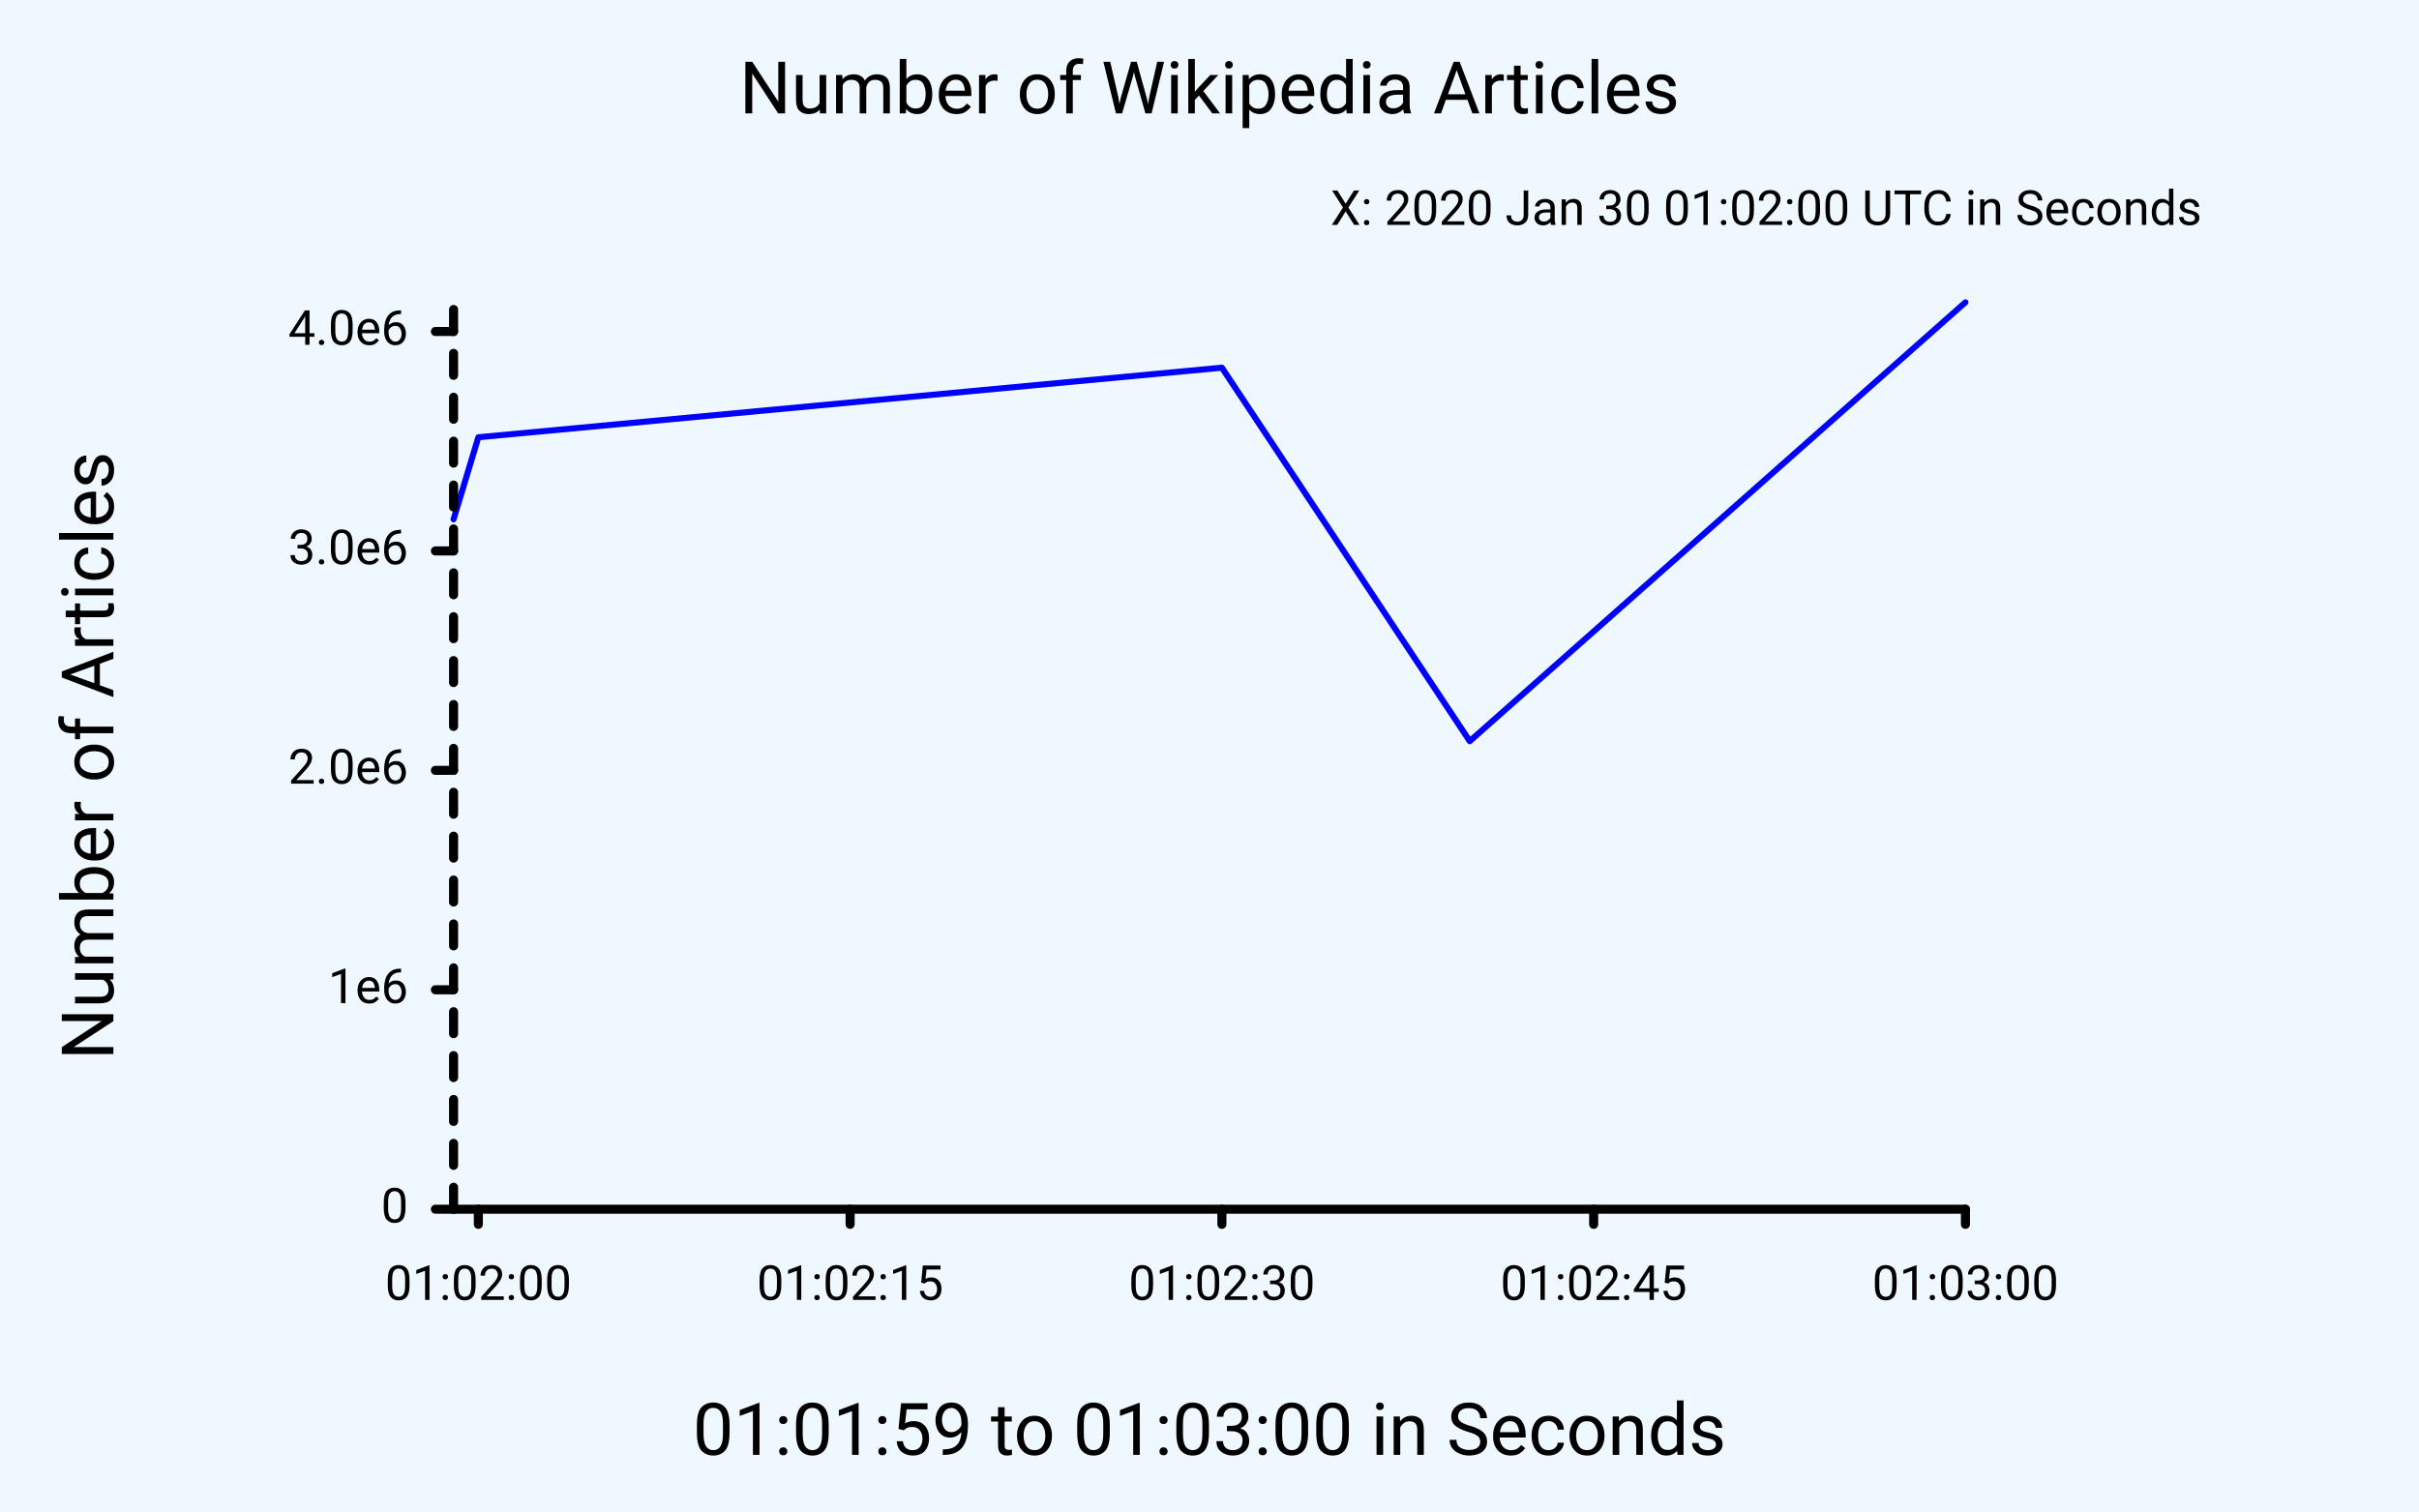
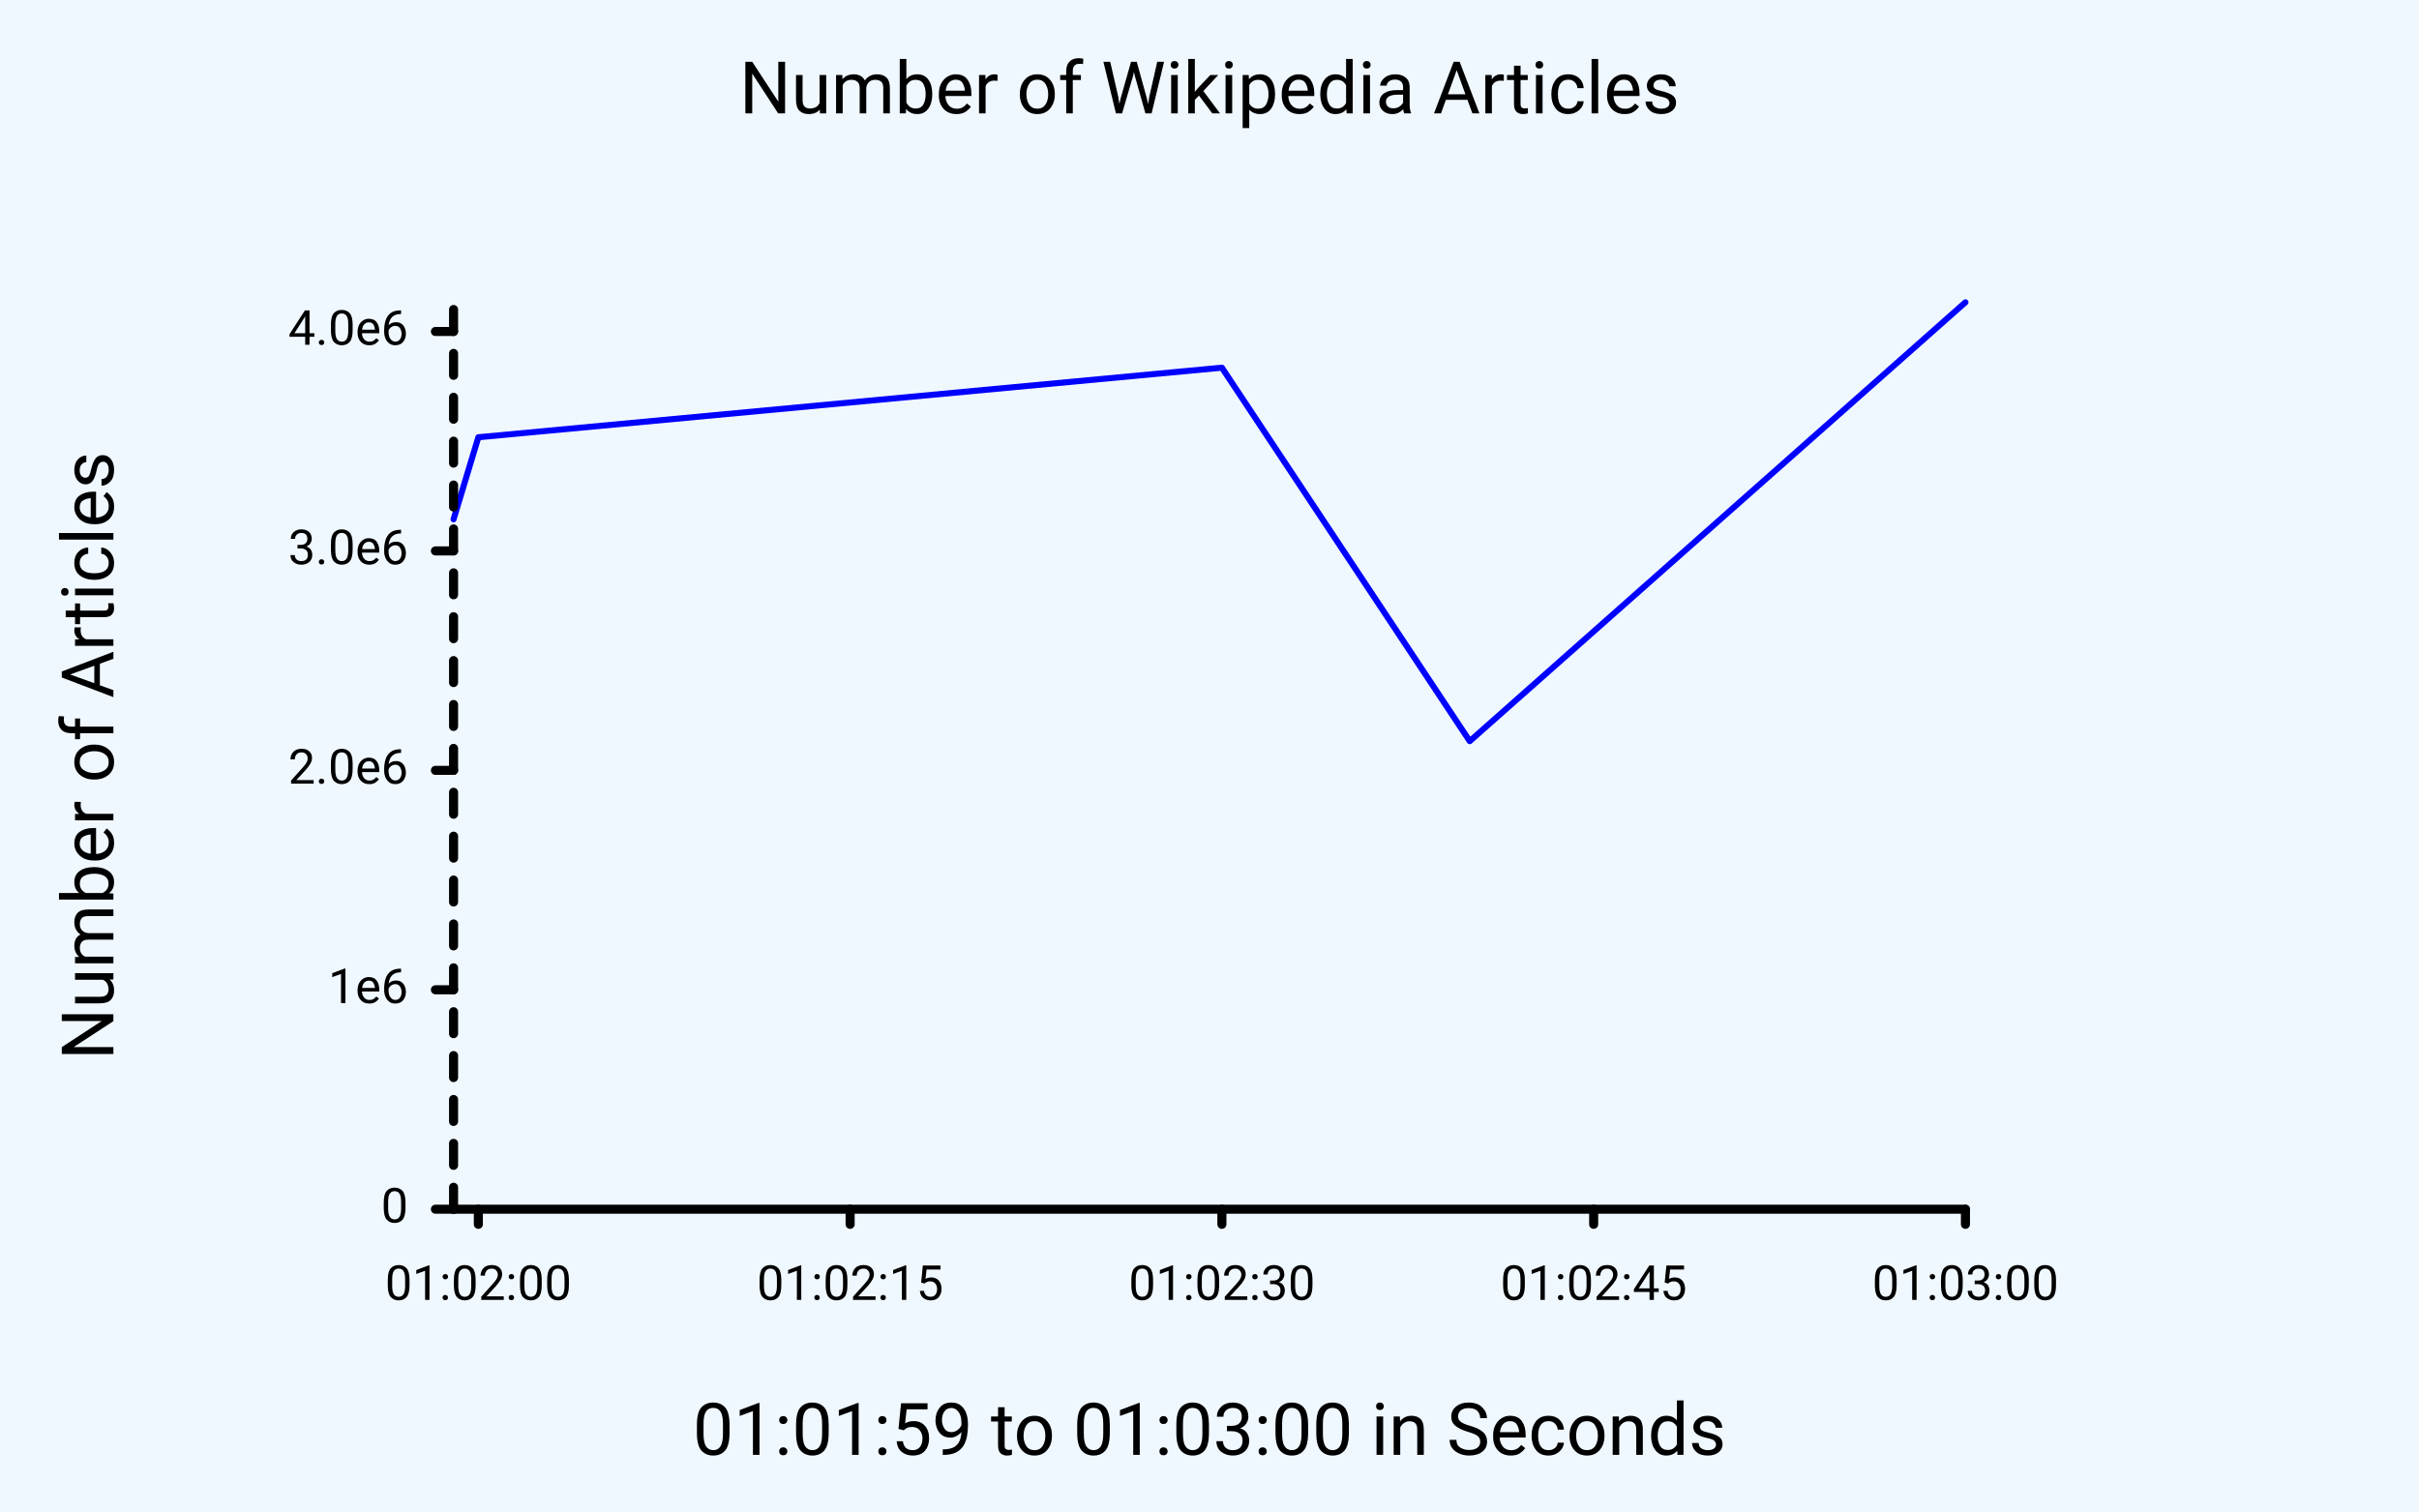
<svg xmlns="http://www.w3.org/2000/svg" class="poloto" width="800" height="500" viewBox="0 0 800 500">
  <style>.poloto{stroke-linecap:round;stroke-linejoin:round;font-family:Roboto,sans-serif;font-size:16px;}.poloto_background{fill:AliceBlue;}.poloto_scatter{stroke-width:7}.poloto_tick_line{stroke:gray;stroke-width:0.5}.poloto_line{stroke-width:2}.poloto_text{fill: black;}.poloto_axis_lines{stroke: black;stroke-width:3;fill:none;stroke-dasharray:none}.poloto_title{font-size:24px;dominant-baseline:start;text-anchor:middle;}.poloto_xname{font-size:24px;dominant-baseline:start;text-anchor:middle;}.poloto_yname{font-size:24px;dominant-baseline:start;text-anchor:middle;}.poloto_legend_text{font-size:20px;dominant-baseline:middle;text-anchor:start;}.poloto0stroke{stroke:blue;}.poloto1stroke{stroke:red;}.poloto2stroke{stroke:green;}.poloto3stroke{stroke:gold;}.poloto4stroke{stroke:aqua;}.poloto5stroke{stroke:lime;}.poloto6stroke{stroke:orange;}.poloto7stroke{stroke:chocolate;}.poloto0fill{fill:blue;}.poloto1fill{fill:red;}.poloto2fill{fill:green;}.poloto3fill{fill:gold;}.poloto4fill{fill:aqua;}.poloto5fill{fill:lime;}.poloto6fill{fill:orange;}.poloto7fill{fill:chocolate;}</style>
  <circle r="1e5" class="poloto_background" />
  <text class="poloto_text poloto_legend_text" x="675" y="100" />
  <path class="poloto_line poloto0stroke" fill="none" stroke="black" d=" M 150.00 171.79 L 158.20 144.64 L 404.10 121.63 L 486.07 245.17 L 650.00 100.00" />
  <text class="poloto_labels poloto_text poloto_title" x="400" y="37.5">Number of Wikipedia Articles</text>
  <text class="poloto_labels poloto_text poloto_xname" x="400" y="481.25">01:01:59 to 01:03:00 in Seconds</text>
  <text class="poloto_labels poloto_text poloto_yname" transform="rotate(-90,37.5,250)" x="37.5" y="250">Number of Articles</text>
-   <text class="poloto_tick_labels poloto_text" dominant-baseline="middle" text-anchor="start" x="440" y="70">X: 2020 Jan 30 01:02:00 UTC in Seconds</text>
-   <line class="poloto_axis_lines" stroke="black" x1="158.197" x2="158.197" y1="400" y2="405" />
-   <text class="poloto_tick_labels poloto_text" dominant-baseline="start" text-anchor="middle" x="158.197" y="430">01:02:00</text>
-   <line class="poloto_axis_lines" stroke="black" x1="281.148" x2="281.148" y1="400" y2="405" />
-   <text class="poloto_tick_labels poloto_text" dominant-baseline="start" text-anchor="middle" x="281.148" y="430">01:02:15</text>
-   <line class="poloto_axis_lines" stroke="black" x1="404.098" x2="404.098" y1="400" y2="405" />
-   <text class="poloto_tick_labels poloto_text" dominant-baseline="start" text-anchor="middle" x="404.098" y="430">01:02:30</text>
-   <line class="poloto_axis_lines" stroke="black" x1="527.049" x2="527.049" y1="400" y2="405" />
-   <text class="poloto_tick_labels poloto_text" dominant-baseline="start" text-anchor="middle" x="527.049" y="430">01:02:45</text>
-   <line class="poloto_axis_lines" stroke="black" x1="650" x2="650" y1="400" y2="405" />
-   <text class="poloto_tick_labels poloto_text" dominant-baseline="start" text-anchor="middle" x="650" y="430">01:03:00</text>
  <text class="poloto_tick_labels poloto_text" dominant-baseline="middle" text-anchor="start" x="150" y="70" />
  <line class="poloto_axis_lines" stroke="black" x1="150" x2="144" y1="400" y2="400" />
  <text class="poloto_tick_labels poloto_text" dominant-baseline="middle" text-anchor="end" x="135" y="400">0</text>
  <line class="poloto_axis_lines" stroke="black" x1="150" x2="144" y1="327.414" y2="327.414" />
  <text class="poloto_tick_labels poloto_text" dominant-baseline="middle" text-anchor="end" x="135" y="327.414">1e6</text>
  <line class="poloto_axis_lines" stroke="black" x1="150" x2="144" y1="254.827" y2="254.827" />
  <text class="poloto_tick_labels poloto_text" dominant-baseline="middle" text-anchor="end" x="135" y="254.827">2.0e6</text>
  <line class="poloto_axis_lines" stroke="black" x1="150" x2="144" y1="182.241" y2="182.241" />
  <text class="poloto_tick_labels poloto_text" dominant-baseline="middle" text-anchor="end" x="135" y="182.241">3.0e6</text>
  <line class="poloto_axis_lines" stroke="black" x1="150" x2="144" y1="109.654" y2="109.654" />
  <text class="poloto_tick_labels poloto_text" dominant-baseline="middle" text-anchor="end" x="135" y="109.654">4.0e6</text>
+   <text class="poloto_tick_labels poloto_text" dominant-baseline="middle" text-anchor="start" x="440" y="70" />
+   <line class="poloto_axis_lines" stroke="black" x1="158.197" x2="158.197" y1="400" y2="405" />
+   <text class="poloto_tick_labels poloto_text" dominant-baseline="start" text-anchor="middle" x="158.197" y="430">01:02:00</text>
+   <line class="poloto_axis_lines" stroke="black" x1="281.148" x2="281.148" y1="400" y2="405" />
+   <text class="poloto_tick_labels poloto_text" dominant-baseline="start" text-anchor="middle" x="281.148" y="430">01:02:15</text>
+   <line class="poloto_axis_lines" stroke="black" x1="404.098" x2="404.098" y1="400" y2="405" />
+   <text class="poloto_tick_labels poloto_text" dominant-baseline="start" text-anchor="middle" x="404.098" y="430">01:02:30</text>
+   <line class="poloto_axis_lines" stroke="black" x1="527.049" x2="527.049" y1="400" y2="405" />
+   <text class="poloto_tick_labels poloto_text" dominant-baseline="start" text-anchor="middle" x="527.049" y="430">01:02:45</text>
+   <line class="poloto_axis_lines" stroke="black" x1="650" x2="650" y1="400" y2="405" />
+   <text class="poloto_tick_labels poloto_text" dominant-baseline="start" text-anchor="middle" x="650" y="430">01:03:00</text>
  <path stroke="black" fill="none" class="poloto_axis_lines" d=" M 150 400 L 650 400" />
  <path stroke="black" fill="none" class="poloto_axis_lines" style="stroke-dasharray:7.259;stroke-dashoffset:-0;" d=" M 150 400 L 150 100" />
</svg>
